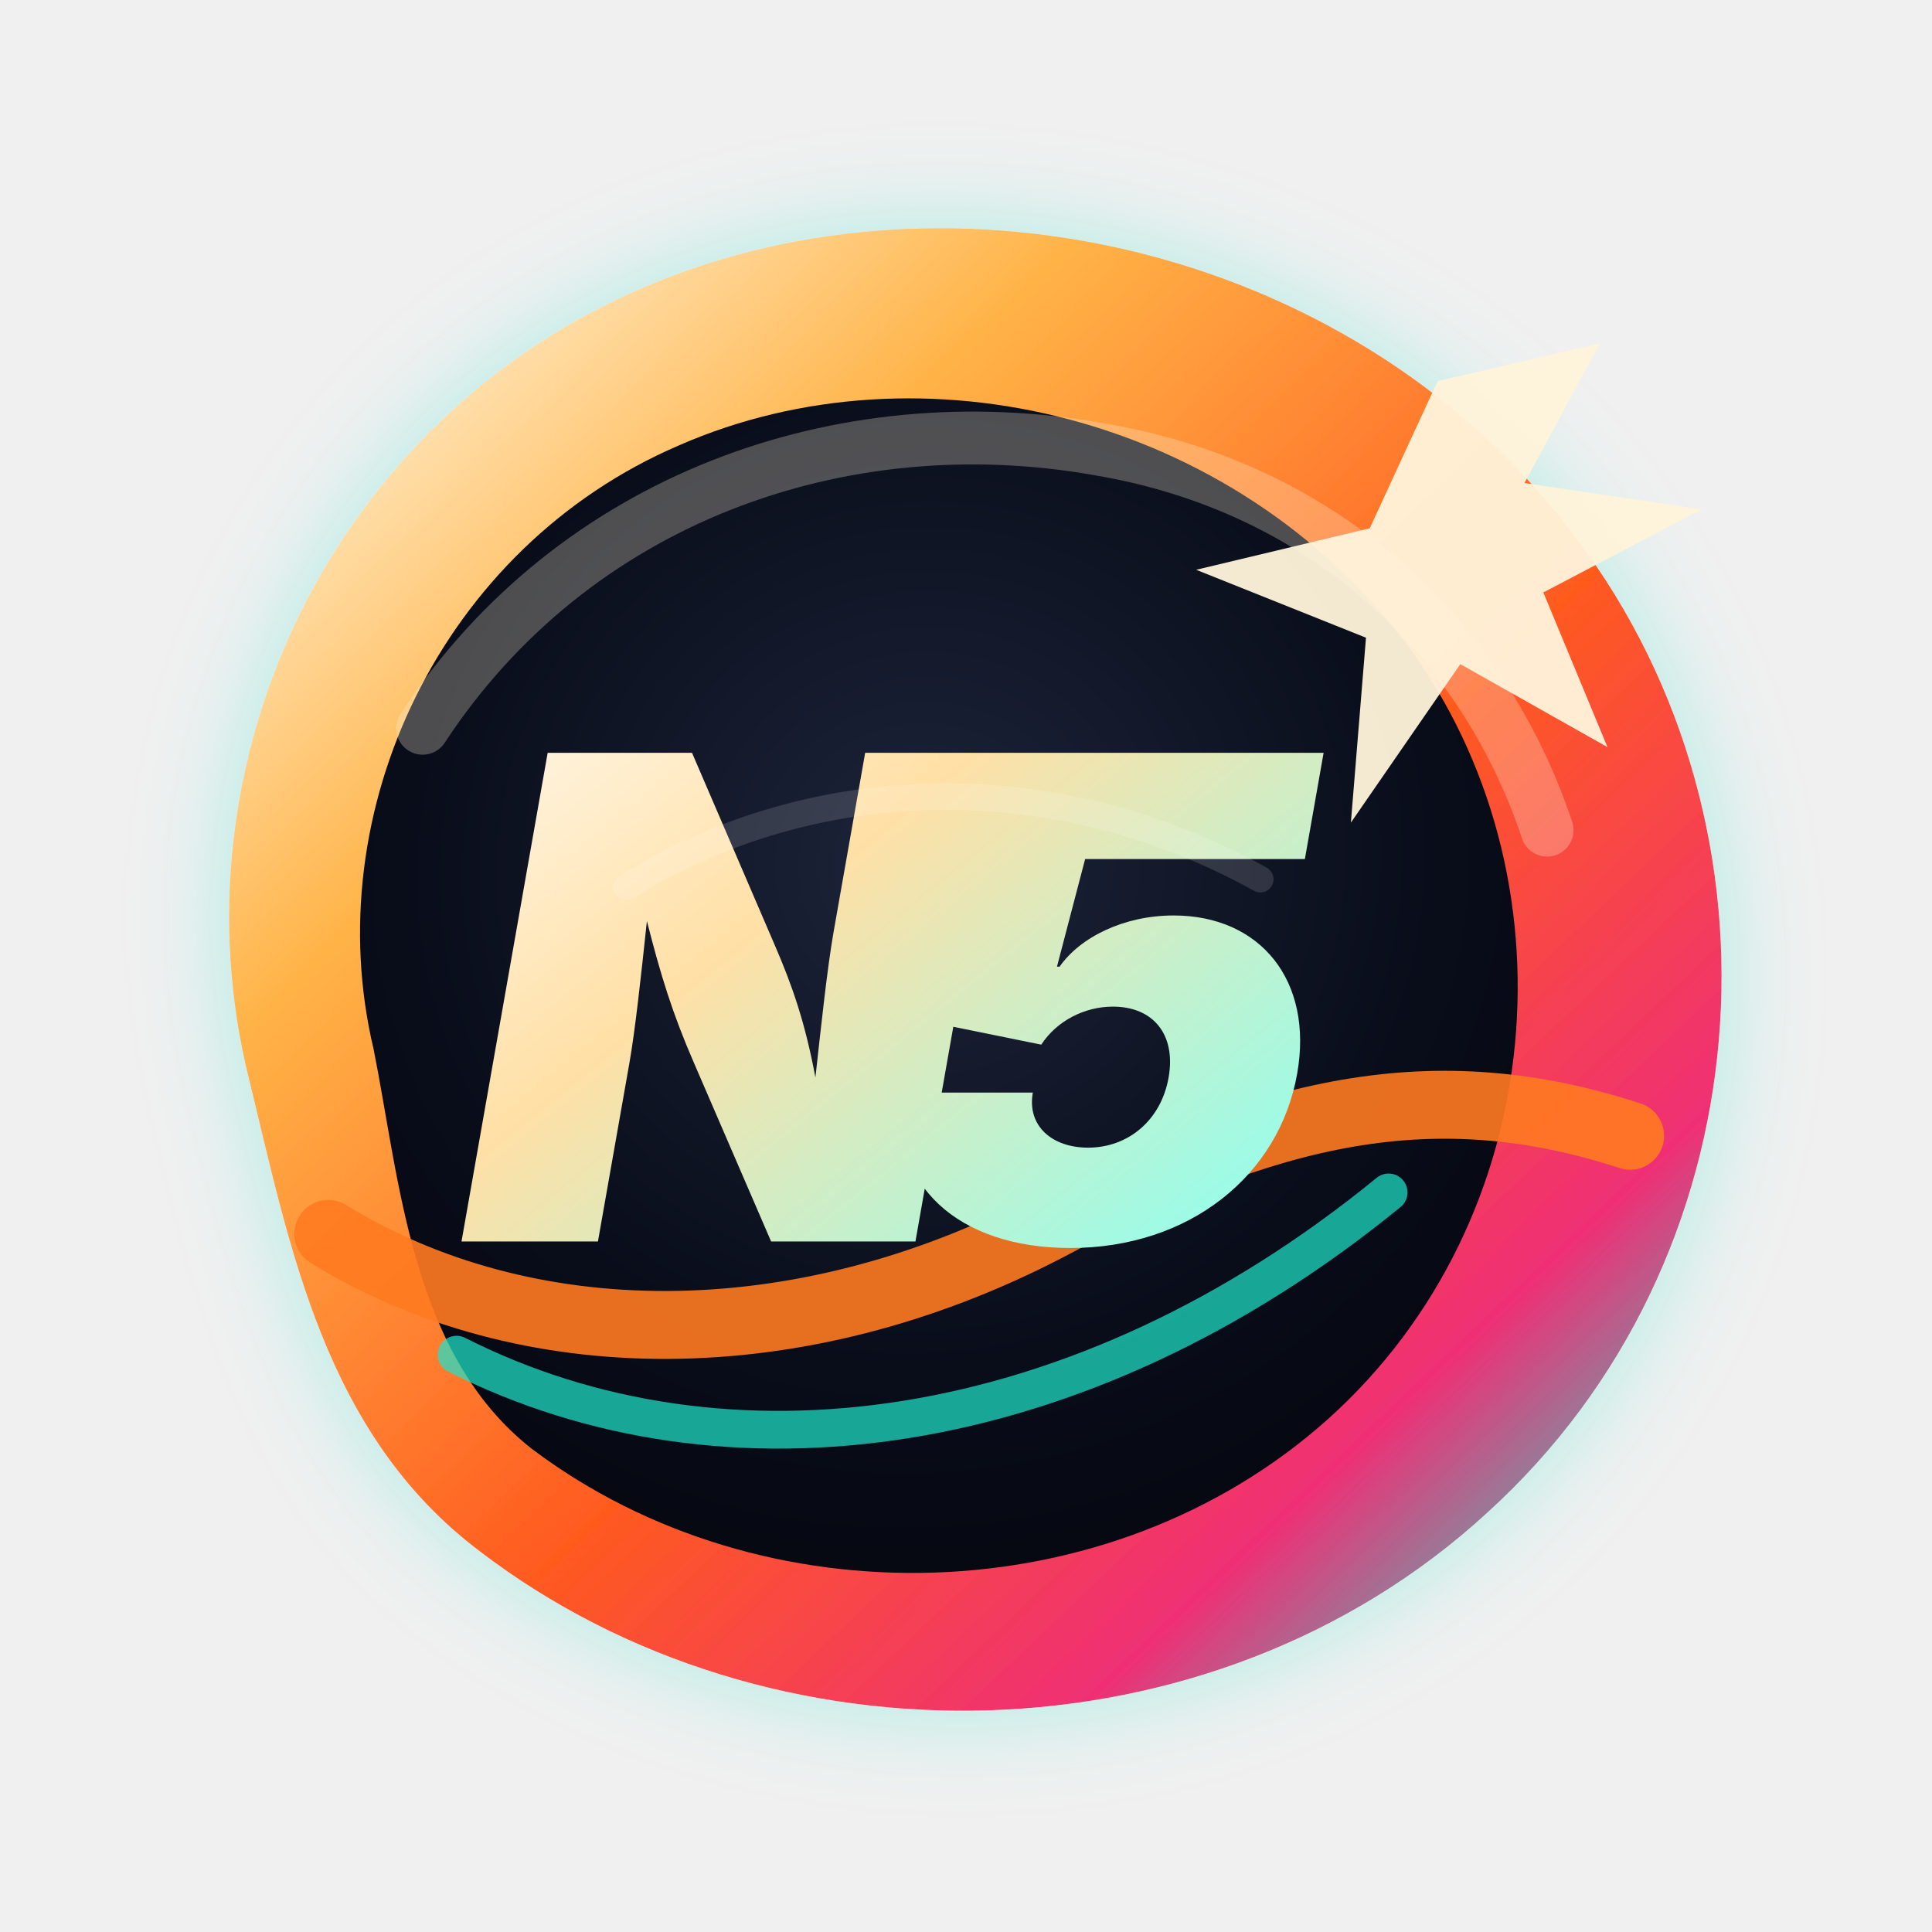
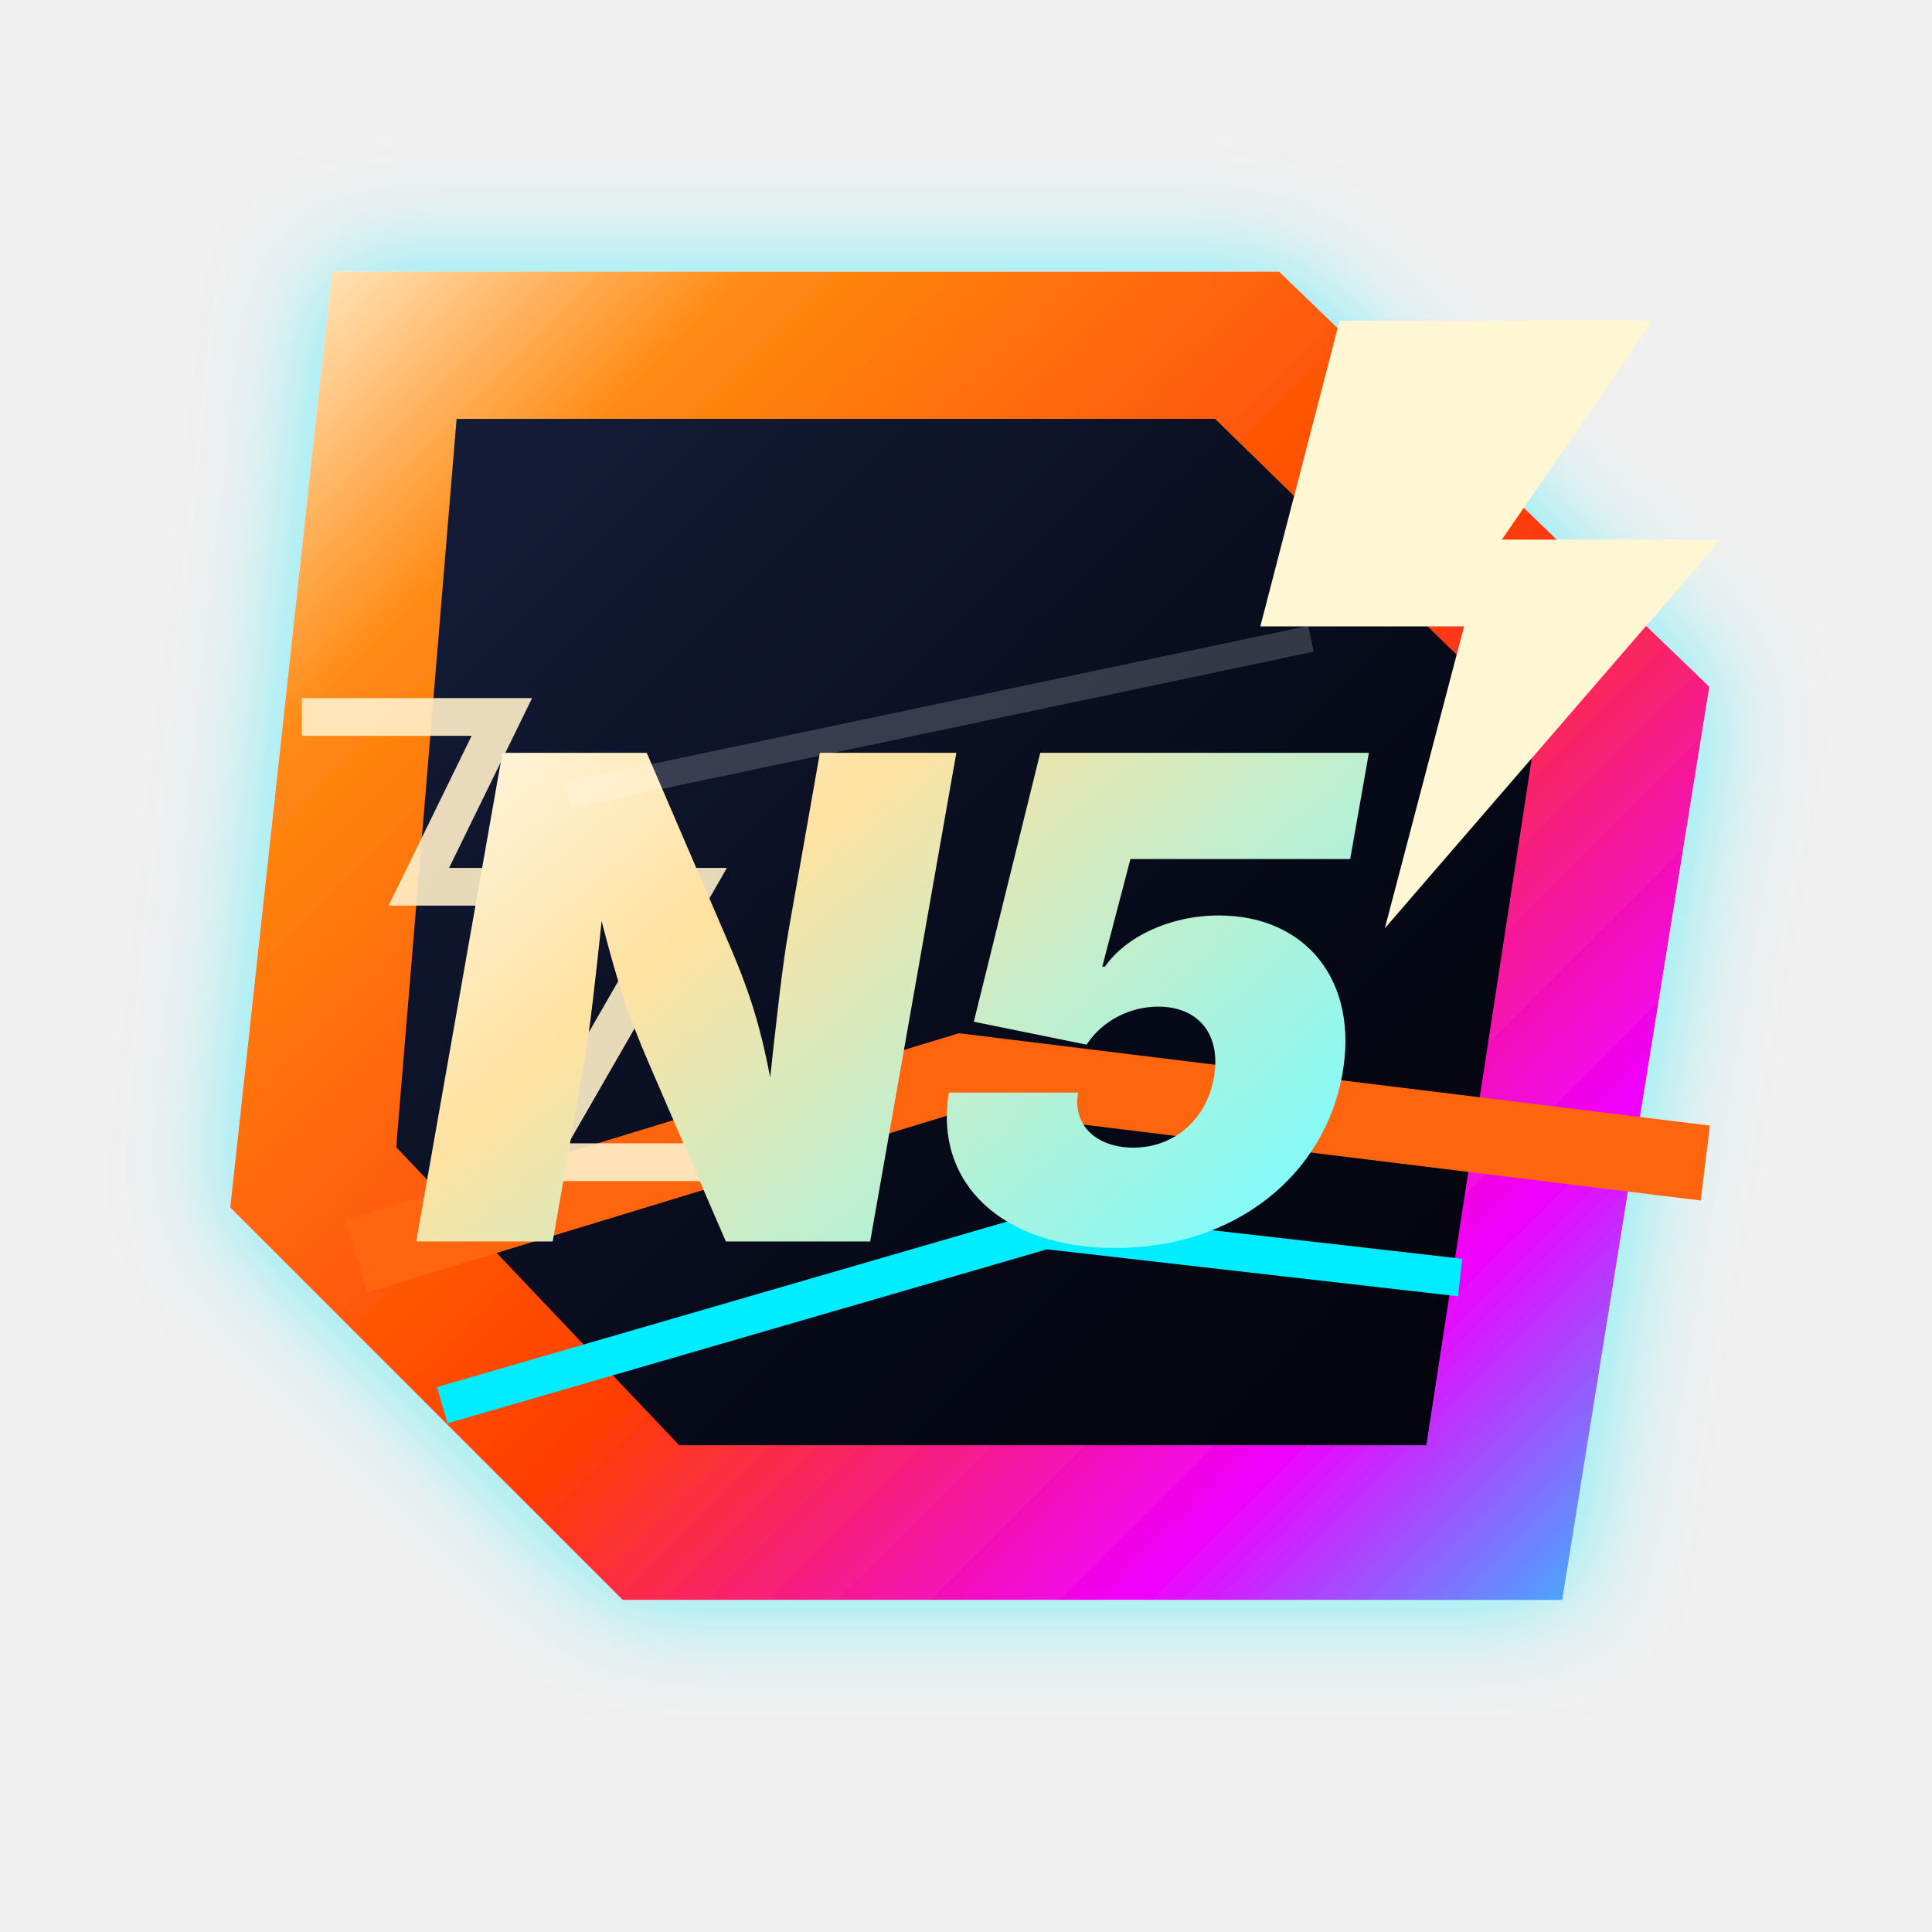
<svg xmlns="http://www.w3.org/2000/svg" width="512" height="512" viewBox="0 0 512 512" fill="none">
  <defs>
-     <linearGradient id="nxt5-shell" x1="91" y1="77" x2="433" y2="437" gradientUnits="userSpaceOnUse">
-       <stop stop-color="#FFF4DB" />
-       <stop offset="0.25" stop-color="#FFB347" />
-       <stop offset="0.57" stop-color="#FF5A1F" />
-       <stop offset="0.82" stop-color="#EF2F75" />
-       <stop offset="1" stop-color="#1FE2C8" />
+     <linearGradient id="nxt5-shell" x1="70" y1="66" x2="447" y2="444" gradientUnits="userSpaceOnUse">
+       <stop stop-color="#FFF5D8" />
+       <stop offset="0.18" stop-color="#FF8A13" />
+       <stop offset="0.53" stop-color="#FF3D00" />
+       <stop offset="0.78" stop-color="#F000FF" />
+       <stop offset="1" stop-color="#00F0FF" />
    </linearGradient>
-     <linearGradient id="nxt5-type" x1="150" y1="152" x2="356" y2="370" gradientUnits="userSpaceOnUse">
+     <linearGradient id="nxt5-type" x1="139" y1="148" x2="364" y2="366" gradientUnits="userSpaceOnUse">
      <stop stop-color="#FFFFFF" />
-       <stop offset="0.44" stop-color="#FFE0A6" />
-       <stop offset="1" stop-color="#8EFFF0" />
+       <stop offset="0.42" stop-color="#FFE2A1" />
+       <stop offset="1" stop-color="#7AFCFF" />
    </linearGradient>
-     <radialGradient id="nxt5-core" cx="0" cy="0" r="1" gradientUnits="userSpaceOnUse" gradientTransform="translate(244 229) rotate(75) scale(236 246)">
-       <stop stop-color="#1D243A" />
-       <stop offset="0.56" stop-color="#090D1A" />
-       <stop offset="1" stop-color="#03040A" />
-     </radialGradient>
+     <linearGradient id="nxt5-core" x1="122" y1="122" x2="392" y2="392" gradientUnits="userSpaceOnUse">
+       <stop stop-color="#141C38" />
+       <stop offset="0.56" stop-color="#070A19" />
+       <stop offset="1" stop-color="#02030B" />
+     </linearGradient>
    <filter id="nxt5-glow" x="-28%" y="-28%" width="156%" height="156%" color-interpolation-filters="sRGB">
-       <feDropShadow dx="0" dy="24" stdDeviation="22" flood-color="#02030A" flood-opacity="0.62" />
-       <feDropShadow dx="0" dy="0" stdDeviation="24" flood-color="#FF6A1F" flood-opacity="0.45" />
-       <feDropShadow dx="0" dy="0" stdDeviation="13" flood-color="#1FE2C8" flood-opacity="0.28" />
+       <feDropShadow dx="0" dy="22" stdDeviation="18" flood-color="#02030A" flood-opacity="0.72" />
+       <feDropShadow dx="0" dy="0" stdDeviation="20" flood-color="#FF5E00" flood-opacity="0.62" />
+       <feDropShadow dx="0" dy="0" stdDeviation="14" flood-color="#00EFFF" flood-opacity="0.54" />
    </filter>
  </defs>
-   <path d="M66 286C45 202 88 111 171 76C253 41 361 66 418 143C476 220 468 334 394 401C321 468 204 470 127 411C86 380 77 331 66 286Z" fill="url(#nxt5-shell)" filter="url(#nxt5-glow)" />
-   <path d="M99 278C84 215 117 145 180 118C244 90 327 110 373 171C418 232 411 323 352 376C294 428 202 430 141 384C109 359 106 313 99 278Z" fill="url(#nxt5-core)" />
-   <path d="M112 193C152 132 223 107 291 119C351 129 393 169 410 220" stroke="#FFF4DB" stroke-width="14" stroke-linecap="round" stroke-opacity="0.28" />
-   <path d="M87 327C139 359 211 360 278 325C336 294 380 284 432 301" stroke="#FF7A21" stroke-width="18" stroke-linecap="round" stroke-opacity="0.9" />
-   <path d="M121 359C192 395 286 383 368 316" stroke="#1FE2C8" stroke-width="10" stroke-linecap="round" stroke-opacity="0.72" />
-   <path d="M381 101L424 91L404 128L451 135L409 157L426 198L387 176L358 218L362 169L317 151L363 140L381 101Z" fill="#FFF4DB" fill-opacity="0.95" />
+   <path d="M88 72H339L453 182L414 424H165L61 320L88 72Z" fill="url(#nxt5-shell)" filter="url(#nxt5-glow)" />
+   <path d="M121 111H322L407 194L378 383H180L105 304L121 111Z" fill="url(#nxt5-core)" />
+   <path d="M104 330L255 284L442 307" stroke="#FF650E" stroke-width="20" stroke-linecap="square" />
+   <path d="M122 371L277 326L382 338" stroke="#00ECFF" stroke-width="10" stroke-linecap="square" />
+   <path d="M85 190H133L111 235H184L142 308H202" stroke="#FFF0C9" stroke-width="10" stroke-linecap="square" stroke-linejoin="miter" stroke-opacity="0.9" />
+   <path d="M355 85L438 85L398 143H456L367 246L388 166H334L355 85Z" fill="#FFF6D4" />
  <g transform="skewX(-10)">
-     <text x="286" y="329" text-anchor="middle" font-family="Arial Black, Inter, Arial, sans-serif" font-size="178" font-weight="900" letter-spacing="-24" fill="url(#nxt5-type)">N5</text>
+     <text x="286" y="329" text-anchor="middle" font-family="Arial Black, Inter, Arial, sans-serif" font-size="178" font-weight="900" fill="url(#nxt5-type)">N5</text>
  </g>
-   <path d="M166 235C216 204 280 203 334 233" stroke="#FFFFFF" stroke-width="7" stroke-linecap="round" stroke-opacity="0.14" />
+   <path d="M154 210L344 170" stroke="#FFFFFF" stroke-width="7" stroke-linecap="square" stroke-opacity="0.18" />
</svg>
